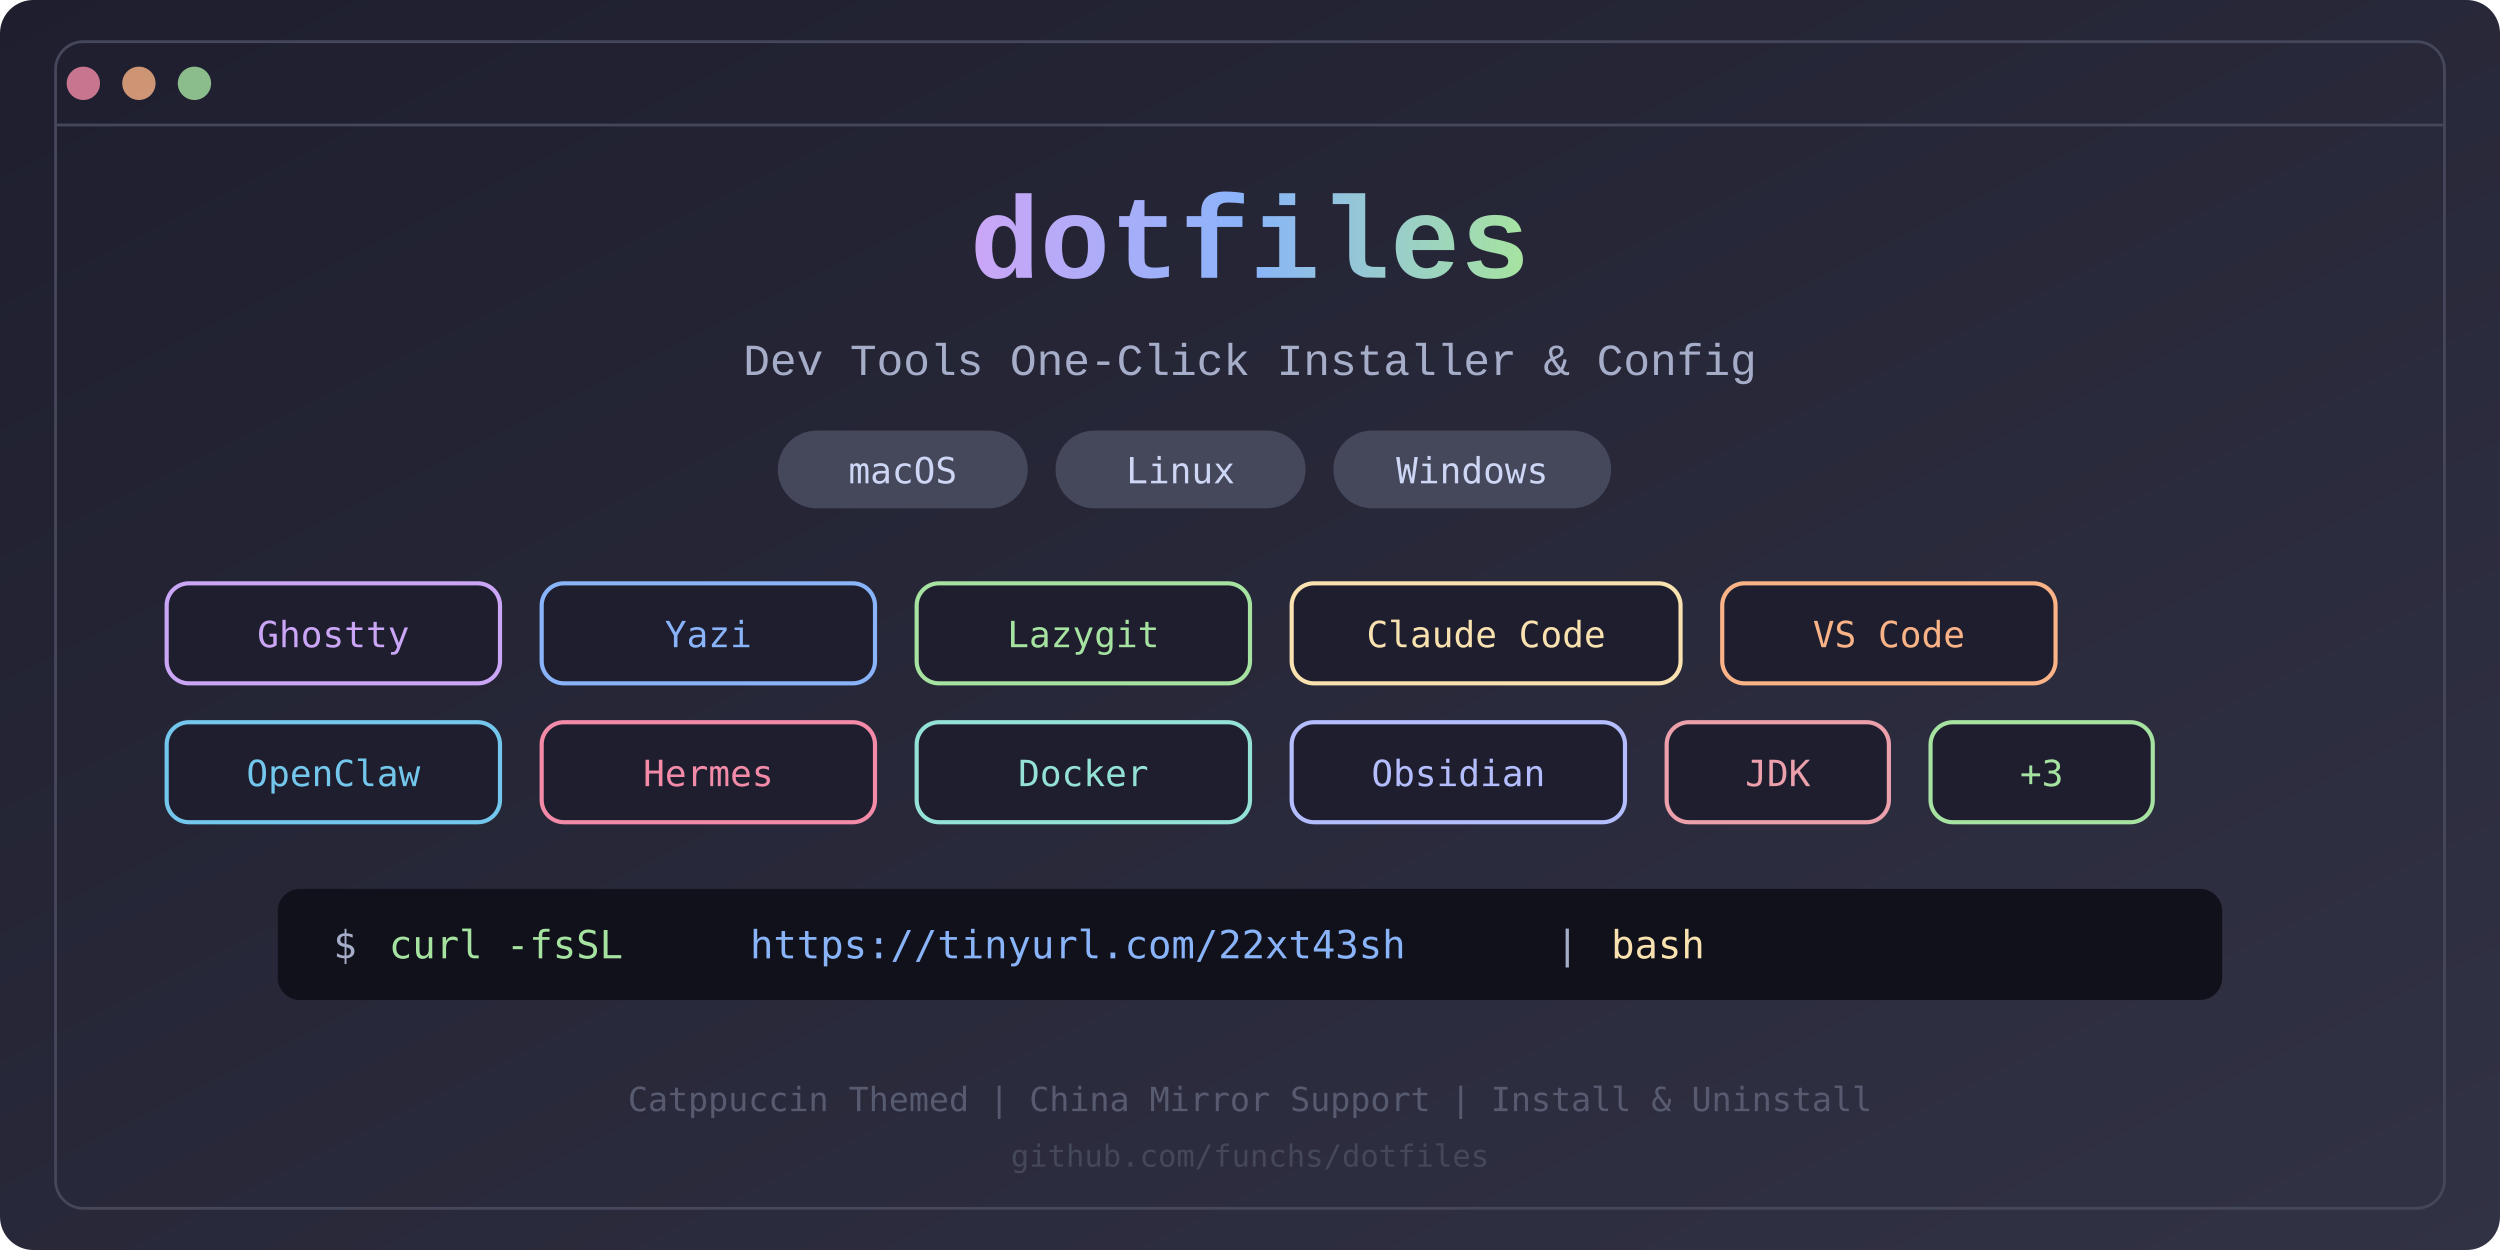
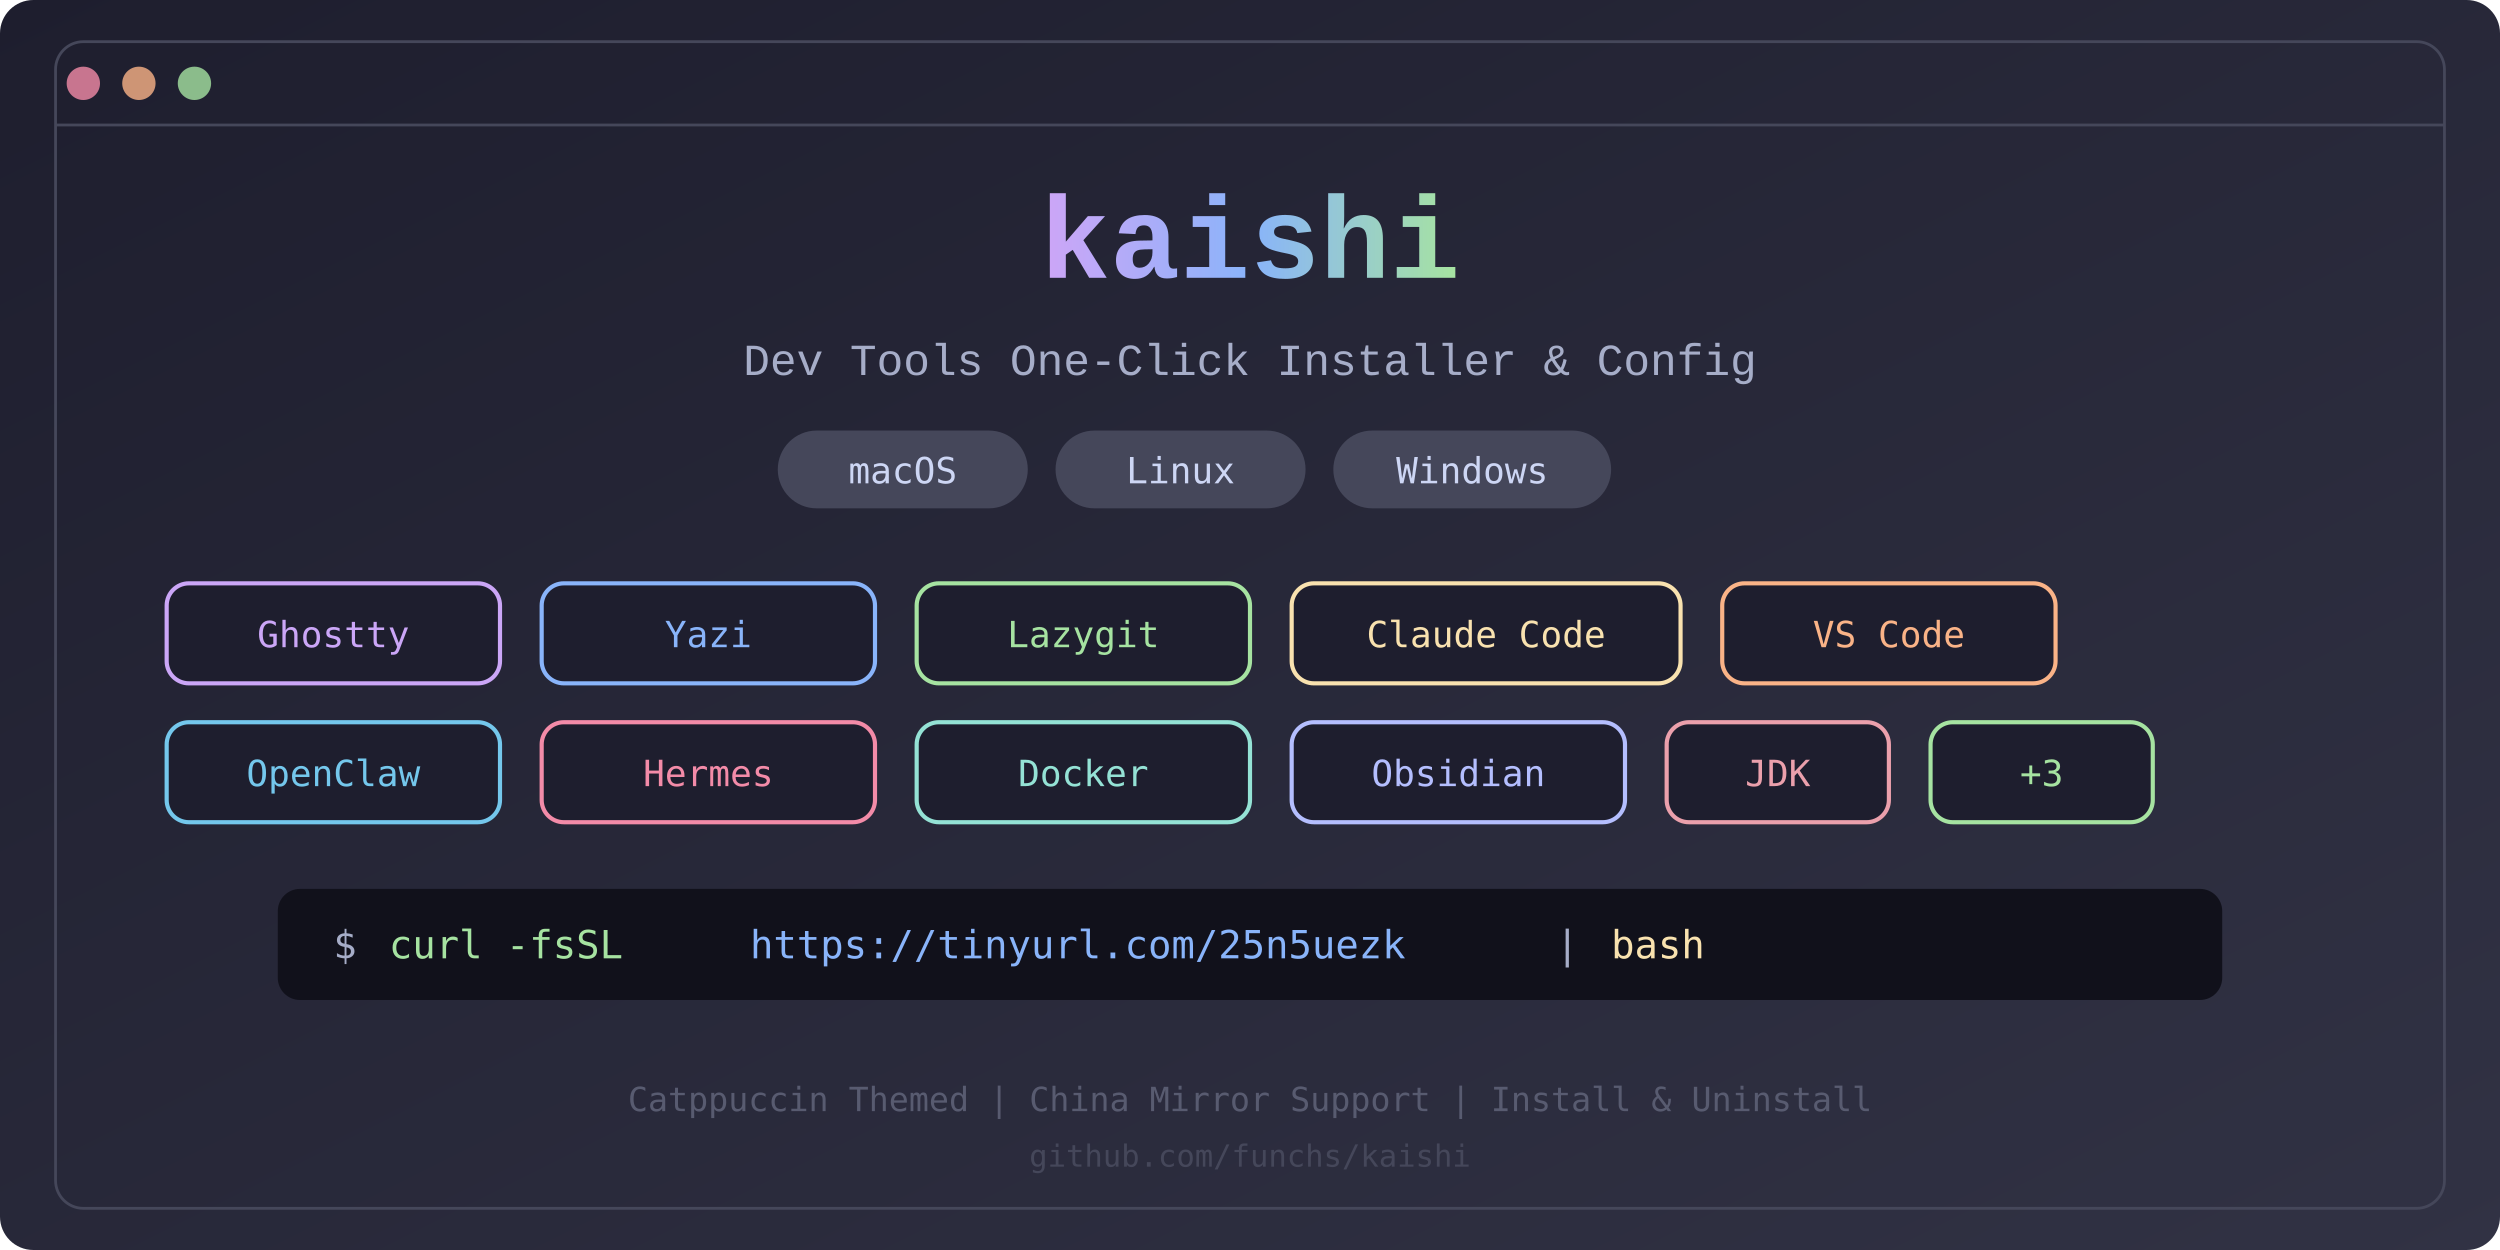
<svg xmlns="http://www.w3.org/2000/svg" width="900" height="450" viewBox="0 0 900 450">
  <defs>
    <linearGradient id="bg" x1="0%" y1="0%" x2="100%" y2="100%">
      <stop offset="0%" style="stop-color:#1e1e2e" />
      <stop offset="100%" style="stop-color:#313244" />
    </linearGradient>
    <linearGradient id="accent" x1="0%" y1="0%" x2="100%" y2="0%">
      <stop offset="0%" style="stop-color:#cba6f7" />
      <stop offset="50%" style="stop-color:#89b4fa" />
      <stop offset="100%" style="stop-color:#a6e3a1" />
    </linearGradient>
  </defs>
  <rect width="900" height="450" fill="url(#bg)" rx="12" />
  <circle cx="30" cy="30" r="6" fill="#f38ba8" opacity="0.8" />
  <circle cx="50" cy="30" r="6" fill="#fab387" opacity="0.8" />
  <circle cx="70" cy="30" r="6" fill="#a6e3a1" opacity="0.8" />
  <rect x="20" y="15" width="860" height="420" rx="10" fill="none" stroke="#45475a" stroke-width="1" />
  <line x1="20" y1="45" x2="880" y2="45" stroke="#45475a" stroke-width="1" />
-   <text x="450" y="100" text-anchor="middle" font-family="monospace, Consolas, 'Courier New'" font-size="42" font-weight="bold" fill="url(#accent)">dotfiles</text>
+   <text x="450" y="100" text-anchor="middle" font-family="monospace, Consolas, 'Courier New'" font-size="42" font-weight="bold" fill="url(#accent)">kaishi</text>
  <text x="450" y="135" text-anchor="middle" font-family="monospace, Consolas, 'Courier New'" font-size="16" fill="#a6adc8">Dev Tools One-Click Installer &amp; Config</text>
  <rect x="280" y="155" width="90" height="28" rx="14" fill="#45475a" />
  <text x="325" y="174" text-anchor="middle" font-family="monospace" font-size="13" fill="#cdd6f4">macOS</text>
  <rect x="380" y="155" width="90" height="28" rx="14" fill="#45475a" />
  <text x="425" y="174" text-anchor="middle" font-family="monospace" font-size="13" fill="#cdd6f4">Linux</text>
  <rect x="480" y="155" width="100" height="28" rx="14" fill="#45475a" />
  <text x="530" y="174" text-anchor="middle" font-family="monospace" font-size="13" fill="#cdd6f4">Windows</text>
  <rect x="60" y="210" width="120" height="36" rx="8" fill="#1e1e2e" stroke="#cba6f7" stroke-width="1.5" />
  <text x="120" y="233" text-anchor="middle" font-family="monospace" font-size="13" fill="#cba6f7">Ghostty</text>
  <rect x="195" y="210" width="120" height="36" rx="8" fill="#1e1e2e" stroke="#89b4fa" stroke-width="1.5" />
  <text x="255" y="233" text-anchor="middle" font-family="monospace" font-size="13" fill="#89b4fa">Yazi</text>
  <rect x="330" y="210" width="120" height="36" rx="8" fill="#1e1e2e" stroke="#a6e3a1" stroke-width="1.5" />
  <text x="390" y="233" text-anchor="middle" font-family="monospace" font-size="13" fill="#a6e3a1">Lazygit</text>
  <rect x="465" y="210" width="140" height="36" rx="8" fill="#1e1e2e" stroke="#f9e2af" stroke-width="1.5" />
  <text x="535" y="233" text-anchor="middle" font-family="monospace" font-size="13" fill="#f9e2af">Claude Code</text>
  <rect x="620" y="210" width="120" height="36" rx="8" fill="#1e1e2e" stroke="#fab387" stroke-width="1.5" />
  <text x="680" y="233" text-anchor="middle" font-family="monospace" font-size="13" fill="#fab387">VS Code</text>
  <rect x="60" y="260" width="120" height="36" rx="8" fill="#1e1e2e" stroke="#74c7ec" stroke-width="1.5" />
  <text x="120" y="283" text-anchor="middle" font-family="monospace" font-size="13" fill="#74c7ec">OpenClaw</text>
  <rect x="195" y="260" width="120" height="36" rx="8" fill="#1e1e2e" stroke="#f38ba8" stroke-width="1.5" />
  <text x="255" y="283" text-anchor="middle" font-family="monospace" font-size="13" fill="#f38ba8">Hermes</text>
  <rect x="330" y="260" width="120" height="36" rx="8" fill="#1e1e2e" stroke="#94e2d5" stroke-width="1.5" />
  <text x="390" y="283" text-anchor="middle" font-family="monospace" font-size="13" fill="#94e2d5">Docker</text>
  <rect x="465" y="260" width="120" height="36" rx="8" fill="#1e1e2e" stroke="#b4befe" stroke-width="1.5" />
  <text x="525" y="283" text-anchor="middle" font-family="monospace" font-size="13" fill="#b4befe">Obsidian</text>
  <rect x="600" y="260" width="80" height="36" rx="8" fill="#1e1e2e" stroke="#eba0ac" stroke-width="1.5" />
  <text x="640" y="283" text-anchor="middle" font-family="monospace" font-size="13" fill="#eba0ac">JDK</text>
  <rect x="695" y="260" width="80" height="36" rx="8" fill="#1e1e2e" stroke="#a6e3a1" stroke-width="1.5" />
  <text x="735" y="283" text-anchor="middle" font-family="monospace" font-size="13" fill="#a6e3a1">+3</text>
  <rect x="100" y="320" width="700" height="40" rx="8" fill="#11111b" />
  <text x="120" y="345" font-family="monospace, Consolas" font-size="14" fill="#a6adc8">$</text>
  <text x="140" y="345" font-family="monospace, Consolas" font-size="14" fill="#a6e3a1">curl -fsSL</text>
-   <text x="270" y="345" font-family="monospace, Consolas" font-size="14" fill="#89b4fa"> https://tinyurl.com/22xt43sh</text>
+   <text x="270" y="345" font-family="monospace, Consolas" font-size="14" fill="#89b4fa"> https://tinyurl.com/25n5uezk</text>
  <text x="560" y="345" font-family="monospace, Consolas" font-size="14" fill="#a6adc8"> |</text>
  <text x="580" y="345" font-family="monospace, Consolas" font-size="14" fill="#f9e2af"> bash</text>
  <text x="450" y="400" text-anchor="middle" font-family="monospace" font-size="12" fill="#585b70">Catppuccin Themed  |  China Mirror Support  |  Install &amp; Uninstall</text>
-   <text x="450" y="420" text-anchor="middle" font-family="monospace" font-size="11" fill="#45475a">github.com/funchs/dotfiles</text>
+   <text x="450" y="420" text-anchor="middle" font-family="monospace" font-size="11" fill="#45475a">github.com/funchs/kaishi</text>
</svg>
